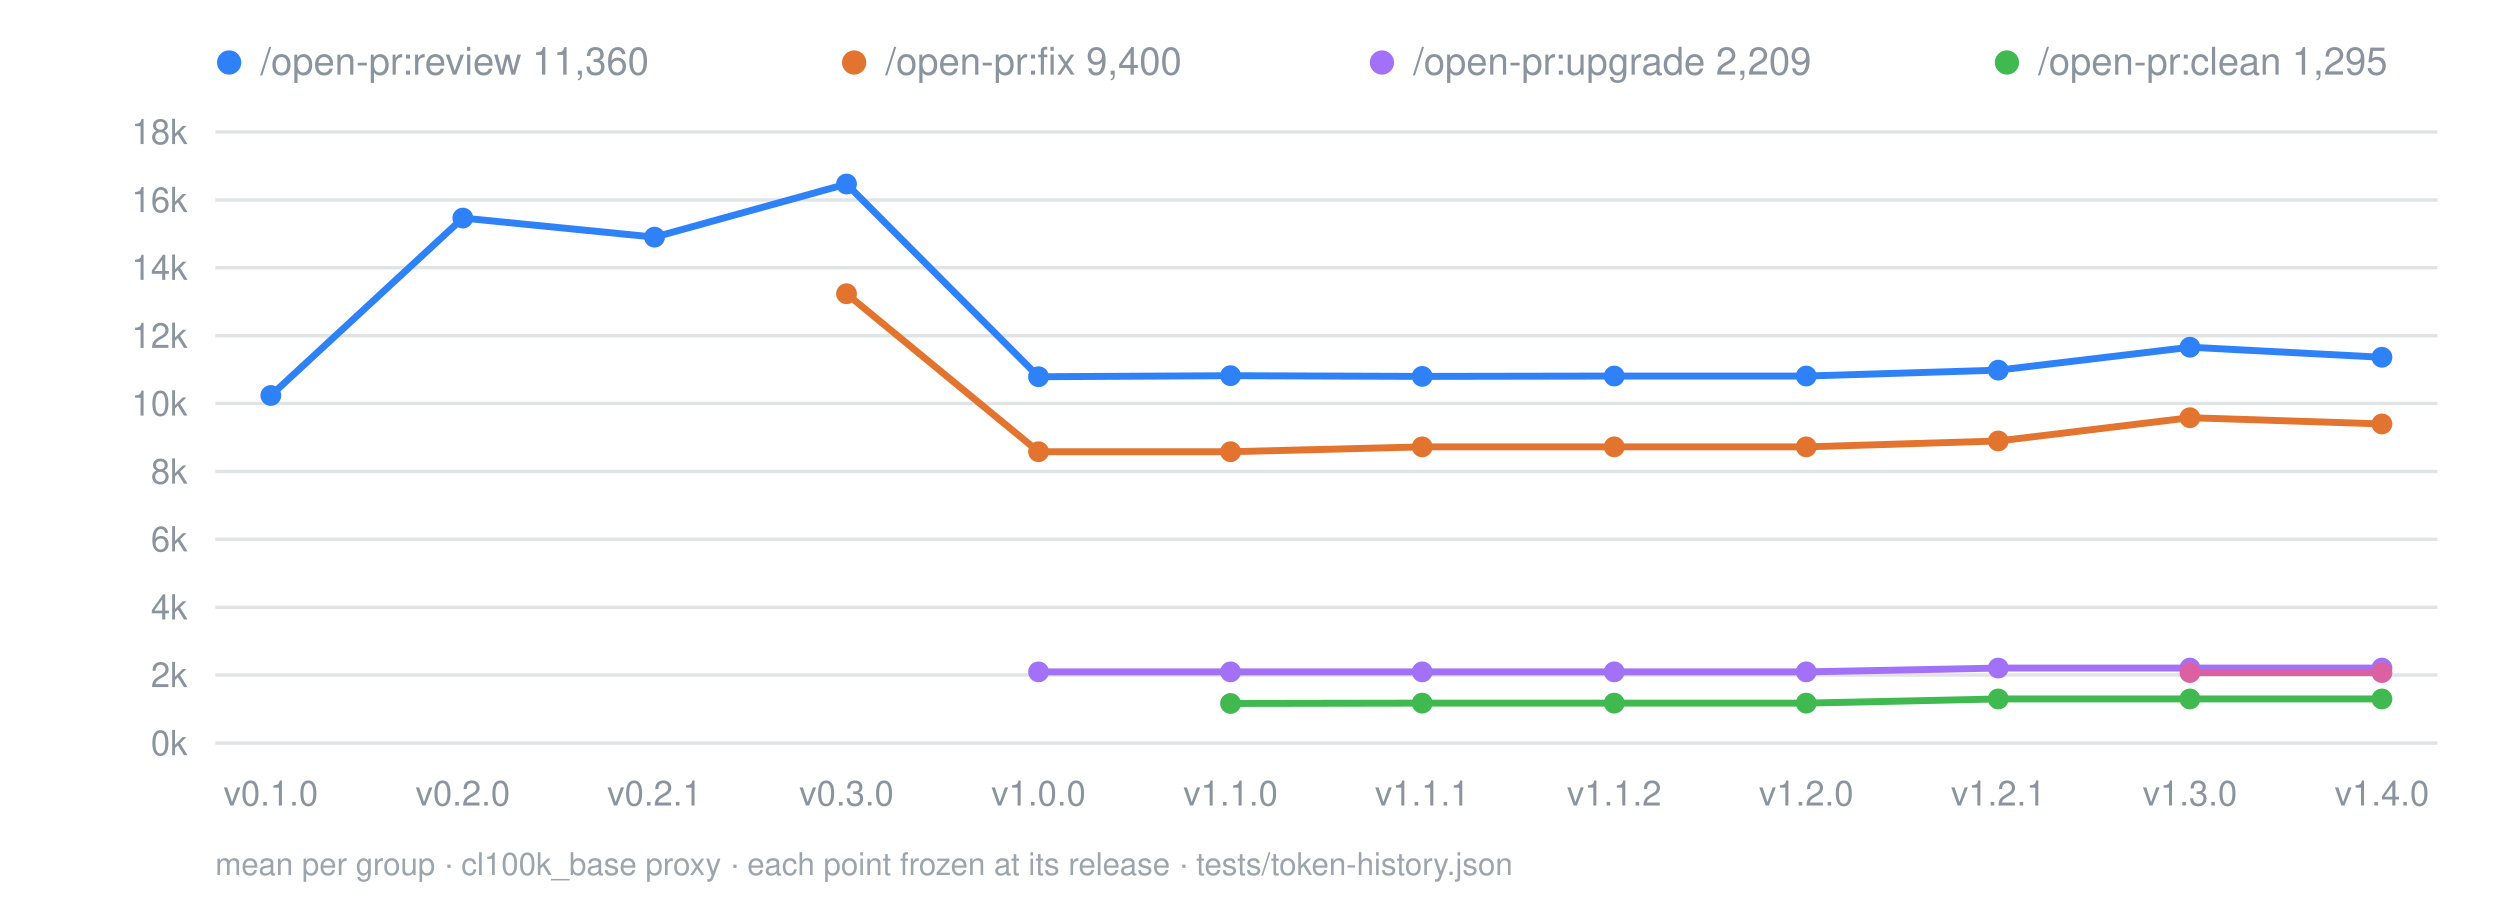
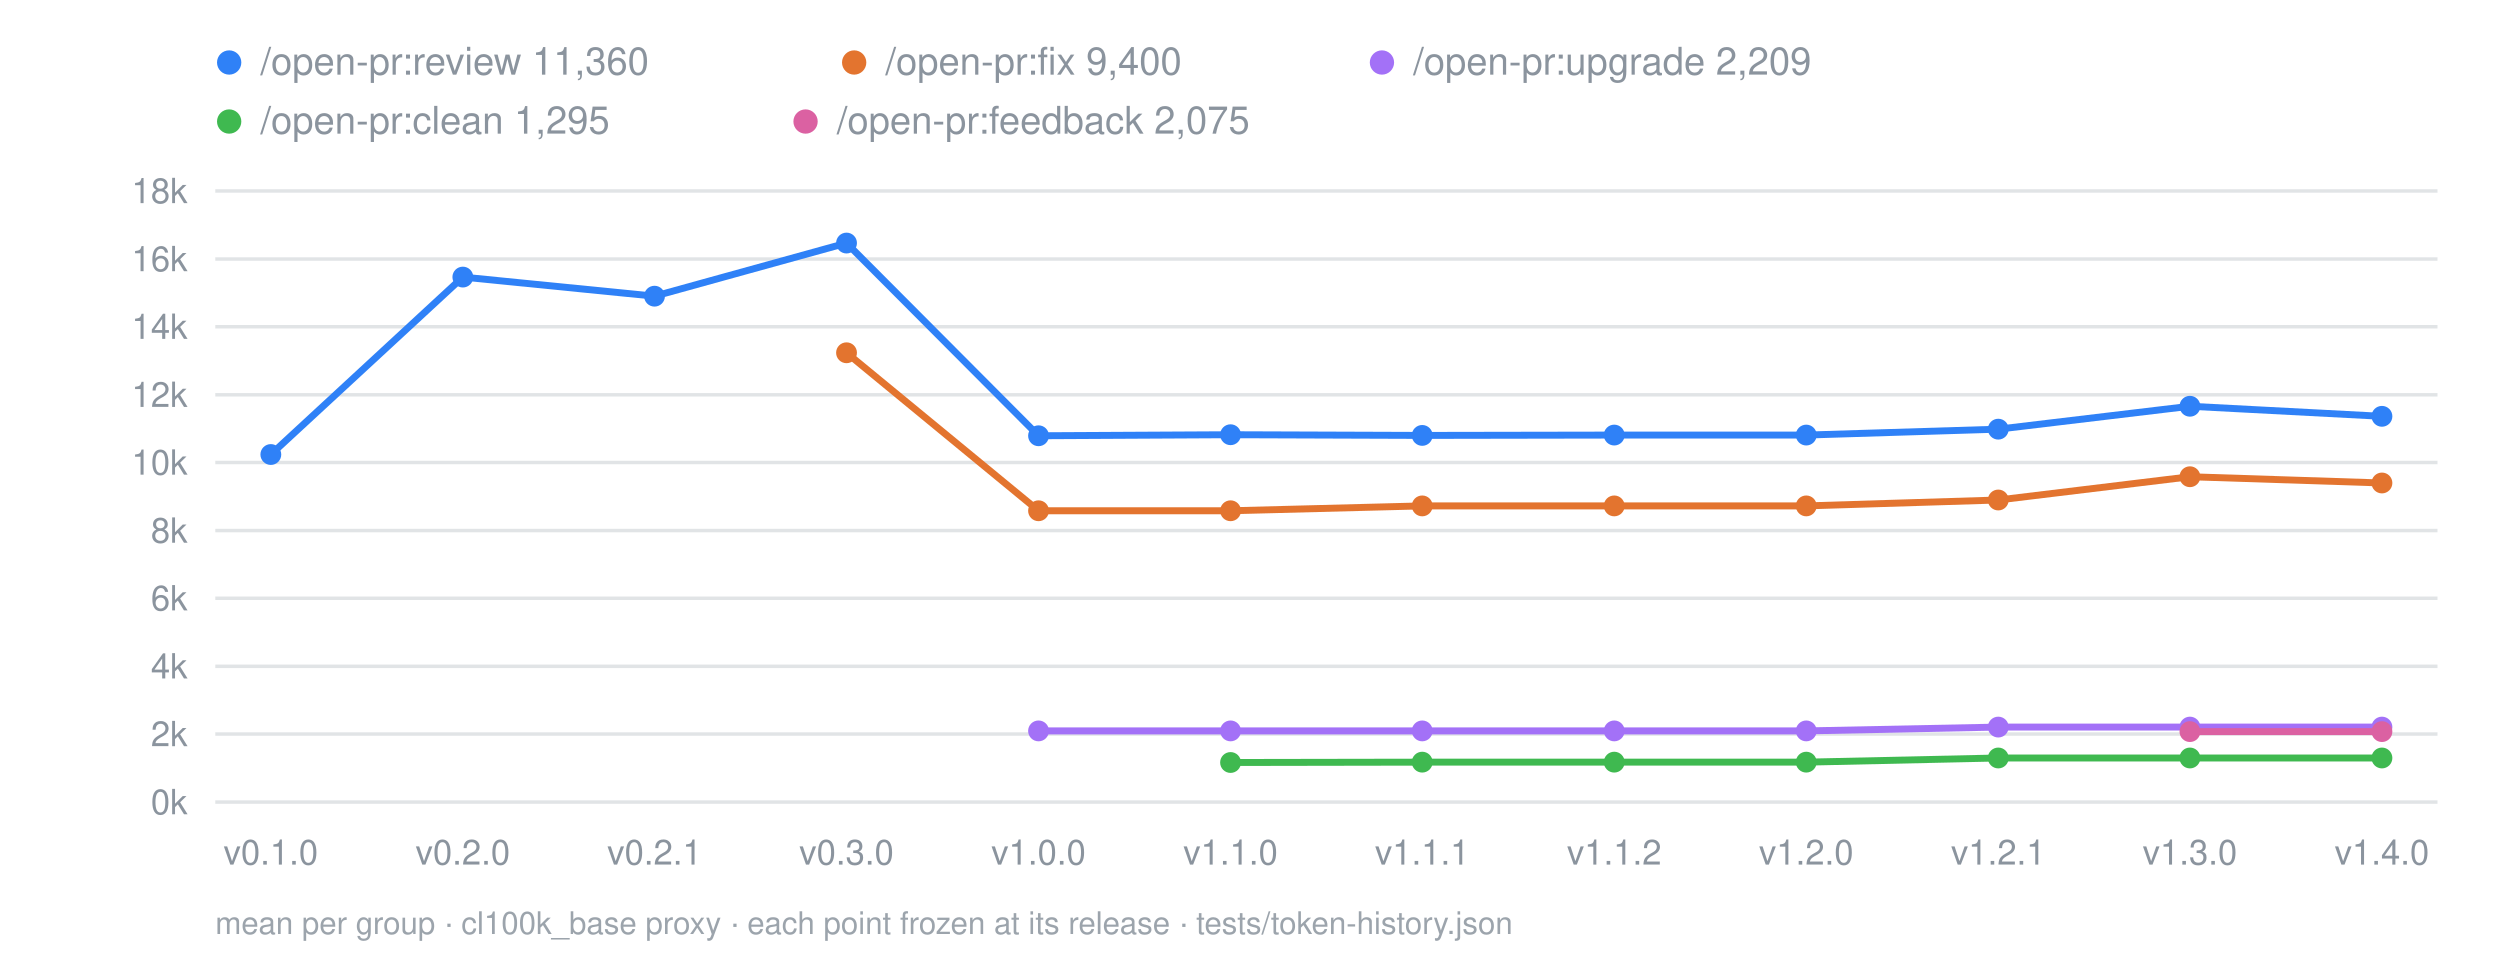
- <svg xmlns="http://www.w3.org/2000/svg" viewBox="0 0 720 260" width="720" height="260" font-family="system-ui,-apple-system,Segoe UI,Helvetica,Arial,sans-serif" role="img" aria-label="Context cost per release, one line per command">
-   <line x1="62" y1="214.0" x2="702" y2="214.0" stroke="#8b949e" stroke-opacity="0.25" />
-   <text x="54" y="217.5" text-anchor="end" font-size="10" fill="#8b949e">0k</text>
-   <line x1="62" y1="194.4" x2="702" y2="194.4" stroke="#8b949e" stroke-opacity="0.25" />
-   <text x="54" y="197.9" text-anchor="end" font-size="10" fill="#8b949e">2k</text>
-   <line x1="62" y1="174.9" x2="702" y2="174.9" stroke="#8b949e" stroke-opacity="0.25" />
-   <text x="54" y="178.4" text-anchor="end" font-size="10" fill="#8b949e">4k</text>
-   <line x1="62" y1="155.3" x2="702" y2="155.3" stroke="#8b949e" stroke-opacity="0.25" />
-   <text x="54" y="158.8" text-anchor="end" font-size="10" fill="#8b949e">6k</text>
-   <line x1="62" y1="135.8" x2="702" y2="135.8" stroke="#8b949e" stroke-opacity="0.25" />
-   <text x="54" y="139.3" text-anchor="end" font-size="10" fill="#8b949e">8k</text>
-   <line x1="62" y1="116.2" x2="702" y2="116.2" stroke="#8b949e" stroke-opacity="0.25" />
-   <text x="54" y="119.7" text-anchor="end" font-size="10" fill="#8b949e">10k</text>
-   <line x1="62" y1="96.7" x2="702" y2="96.7" stroke="#8b949e" stroke-opacity="0.25" />
-   <text x="54" y="100.2" text-anchor="end" font-size="10" fill="#8b949e">12k</text>
-   <line x1="62" y1="77.1" x2="702" y2="77.1" stroke="#8b949e" stroke-opacity="0.25" />
-   <text x="54" y="80.6" text-anchor="end" font-size="10" fill="#8b949e">14k</text>
-   <line x1="62" y1="57.6" x2="702" y2="57.6" stroke="#8b949e" stroke-opacity="0.25" />
-   <text x="54" y="61.1" text-anchor="end" font-size="10" fill="#8b949e">16k</text>
-   <line x1="62" y1="38.0" x2="702" y2="38.0" stroke="#8b949e" stroke-opacity="0.25" />
-   <text x="54" y="41.5" text-anchor="end" font-size="10" fill="#8b949e">18k</text>
-   <text x="78.0" y="232.0" text-anchor="middle" font-size="10" fill="#8b949e">v0.1.0</text>
-   <text x="133.3" y="232.0" text-anchor="middle" font-size="10" fill="#8b949e">v0.2.0</text>
-   <text x="188.5" y="232.0" text-anchor="middle" font-size="10" fill="#8b949e">v0.2.1</text>
-   <text x="243.8" y="232.0" text-anchor="middle" font-size="10" fill="#8b949e">v0.3.0</text>
-   <text x="299.1" y="232.0" text-anchor="middle" font-size="10" fill="#8b949e">v1.0.0</text>
-   <text x="354.4" y="232.0" text-anchor="middle" font-size="10" fill="#8b949e">v1.1.0</text>
-   <text x="409.6" y="232.0" text-anchor="middle" font-size="10" fill="#8b949e">v1.1.1</text>
-   <text x="464.9" y="232.0" text-anchor="middle" font-size="10" fill="#8b949e">v1.1.2</text>
-   <text x="520.2" y="232.0" text-anchor="middle" font-size="10" fill="#8b949e">v1.2.0</text>
-   <text x="575.5" y="232.0" text-anchor="middle" font-size="10" fill="#8b949e">v1.2.1</text>
-   <text x="630.7" y="232.0" text-anchor="middle" font-size="10" fill="#8b949e">v1.3.0</text>
-   <text x="686.0" y="232.0" text-anchor="middle" font-size="10" fill="#8b949e">v1.4.0</text>
-   <polyline points="78.0,113.9 133.3,62.8 188.5,68.3 243.8,53.0 299.1,108.5 354.4,108.2 409.6,108.4 464.9,108.3 520.2,108.3 575.5,106.6 630.7,100.0 686.0,102.9" fill="none" stroke="#2f81f7" stroke-width="2" stroke-linejoin="round" />
-   <circle cx="78.0" cy="113.9" r="3" fill="#2f81f7" />
-   <circle cx="133.3" cy="62.8" r="3" fill="#2f81f7" />
-   <circle cx="188.5" cy="68.3" r="3" fill="#2f81f7" />
-   <circle cx="243.8" cy="53.0" r="3" fill="#2f81f7" />
-   <circle cx="299.1" cy="108.5" r="3" fill="#2f81f7" />
-   <circle cx="354.4" cy="108.2" r="3" fill="#2f81f7" />
-   <circle cx="409.6" cy="108.4" r="3" fill="#2f81f7" />
-   <circle cx="464.9" cy="108.3" r="3" fill="#2f81f7" />
-   <circle cx="520.2" cy="108.3" r="3" fill="#2f81f7" />
-   <circle cx="575.5" cy="106.6" r="3" fill="#2f81f7" />
-   <circle cx="630.7" cy="100.0" r="3" fill="#2f81f7" />
-   <circle cx="686.0" cy="102.9" r="3" fill="#2f81f7" />
-   <polyline points="243.8,84.6 299.1,130.1 354.4,130.1 409.6,128.7 464.9,128.7 520.2,128.7 575.5,127.0 630.7,120.3 686.0,122.1" fill="none" stroke="#e3742f" stroke-width="2" stroke-linejoin="round" />
-   <circle cx="243.8" cy="84.6" r="3" fill="#e3742f" />
-   <circle cx="299.1" cy="130.1" r="3" fill="#e3742f" />
-   <circle cx="354.4" cy="130.1" r="3" fill="#e3742f" />
-   <circle cx="409.6" cy="128.7" r="3" fill="#e3742f" />
-   <circle cx="464.9" cy="128.7" r="3" fill="#e3742f" />
-   <circle cx="520.2" cy="128.7" r="3" fill="#e3742f" />
-   <circle cx="575.5" cy="127.0" r="3" fill="#e3742f" />
-   <circle cx="630.7" cy="120.3" r="3" fill="#e3742f" />
-   <circle cx="686.0" cy="122.1" r="3" fill="#e3742f" />
-   <polyline points="299.1,193.5 354.4,193.5 409.6,193.5 464.9,193.5 520.2,193.5 575.5,192.4 630.7,192.4 686.0,192.4" fill="none" stroke="#a371f7" stroke-width="2" stroke-linejoin="round" />
-   <circle cx="299.1" cy="193.5" r="3" fill="#a371f7" />
-   <circle cx="354.4" cy="193.5" r="3" fill="#a371f7" />
-   <circle cx="409.6" cy="193.5" r="3" fill="#a371f7" />
-   <circle cx="464.9" cy="193.5" r="3" fill="#a371f7" />
-   <circle cx="520.2" cy="193.5" r="3" fill="#a371f7" />
-   <circle cx="575.5" cy="192.4" r="3" fill="#a371f7" />
-   <circle cx="630.7" cy="192.4" r="3" fill="#a371f7" />
-   <circle cx="686.0" cy="192.4" r="3" fill="#a371f7" />
-   <polyline points="354.4,202.6 409.6,202.5 464.9,202.5 520.2,202.5 575.5,201.3 630.7,201.3 686.0,201.3" fill="none" stroke="#3fb950" stroke-width="2" stroke-linejoin="round" />
-   <circle cx="354.4" cy="202.6" r="3" fill="#3fb950" />
-   <circle cx="409.6" cy="202.5" r="3" fill="#3fb950" />
-   <circle cx="464.9" cy="202.5" r="3" fill="#3fb950" />
-   <circle cx="520.2" cy="202.5" r="3" fill="#3fb950" />
-   <circle cx="575.5" cy="201.3" r="3" fill="#3fb950" />
-   <circle cx="630.7" cy="201.3" r="3" fill="#3fb950" />
-   <circle cx="686.0" cy="201.3" r="3" fill="#3fb950" />
-   <polyline points="630.7,193.7 686.0,193.7" fill="none" stroke="#db61a2" stroke-width="2" stroke-linejoin="round" />
-   <circle cx="630.7" cy="193.7" r="3" fill="#db61a2" />
-   <circle cx="686.0" cy="193.7" r="3" fill="#db61a2" />
+ <svg xmlns="http://www.w3.org/2000/svg" viewBox="0 0 720 277" width="720" height="277" font-family="system-ui,-apple-system,Segoe UI,Helvetica,Arial,sans-serif" role="img" aria-label="Context cost per release, one line per command">
+   <line x1="62" y1="231.0" x2="702" y2="231.0" stroke="#8b949e" stroke-opacity="0.25" />
+   <text x="54" y="234.5" text-anchor="end" font-size="10" fill="#8b949e">0k</text>
+   <line x1="62" y1="211.4" x2="702" y2="211.4" stroke="#8b949e" stroke-opacity="0.25" />
+   <text x="54" y="214.9" text-anchor="end" font-size="10" fill="#8b949e">2k</text>
+   <line x1="62" y1="191.9" x2="702" y2="191.9" stroke="#8b949e" stroke-opacity="0.25" />
+   <text x="54" y="195.4" text-anchor="end" font-size="10" fill="#8b949e">4k</text>
+   <line x1="62" y1="172.3" x2="702" y2="172.3" stroke="#8b949e" stroke-opacity="0.25" />
+   <text x="54" y="175.8" text-anchor="end" font-size="10" fill="#8b949e">6k</text>
+   <line x1="62" y1="152.8" x2="702" y2="152.8" stroke="#8b949e" stroke-opacity="0.25" />
+   <text x="54" y="156.3" text-anchor="end" font-size="10" fill="#8b949e">8k</text>
+   <line x1="62" y1="133.2" x2="702" y2="133.2" stroke="#8b949e" stroke-opacity="0.25" />
+   <text x="54" y="136.7" text-anchor="end" font-size="10" fill="#8b949e">10k</text>
+   <line x1="62" y1="113.7" x2="702" y2="113.7" stroke="#8b949e" stroke-opacity="0.25" />
+   <text x="54" y="117.2" text-anchor="end" font-size="10" fill="#8b949e">12k</text>
+   <line x1="62" y1="94.1" x2="702" y2="94.1" stroke="#8b949e" stroke-opacity="0.25" />
+   <text x="54" y="97.6" text-anchor="end" font-size="10" fill="#8b949e">14k</text>
+   <line x1="62" y1="74.6" x2="702" y2="74.6" stroke="#8b949e" stroke-opacity="0.25" />
+   <text x="54" y="78.1" text-anchor="end" font-size="10" fill="#8b949e">16k</text>
+   <line x1="62" y1="55.0" x2="702" y2="55.0" stroke="#8b949e" stroke-opacity="0.25" />
+   <text x="54" y="58.5" text-anchor="end" font-size="10" fill="#8b949e">18k</text>
+   <text x="78.0" y="249.0" text-anchor="middle" font-size="10" fill="#8b949e">v0.1.0</text>
+   <text x="133.3" y="249.0" text-anchor="middle" font-size="10" fill="#8b949e">v0.2.0</text>
+   <text x="188.5" y="249.0" text-anchor="middle" font-size="10" fill="#8b949e">v0.2.1</text>
+   <text x="243.8" y="249.0" text-anchor="middle" font-size="10" fill="#8b949e">v0.3.0</text>
+   <text x="299.1" y="249.0" text-anchor="middle" font-size="10" fill="#8b949e">v1.0.0</text>
+   <text x="354.4" y="249.0" text-anchor="middle" font-size="10" fill="#8b949e">v1.1.0</text>
+   <text x="409.6" y="249.0" text-anchor="middle" font-size="10" fill="#8b949e">v1.1.1</text>
+   <text x="464.9" y="249.0" text-anchor="middle" font-size="10" fill="#8b949e">v1.1.2</text>
+   <text x="520.2" y="249.0" text-anchor="middle" font-size="10" fill="#8b949e">v1.2.0</text>
+   <text x="575.5" y="249.0" text-anchor="middle" font-size="10" fill="#8b949e">v1.2.1</text>
+   <text x="630.7" y="249.0" text-anchor="middle" font-size="10" fill="#8b949e">v1.3.0</text>
+   <text x="686.0" y="249.0" text-anchor="middle" font-size="10" fill="#8b949e">v1.4.0</text>
+   <polyline points="78.0,130.9 133.3,79.8 188.5,85.3 243.8,70.0 299.1,125.5 354.4,125.2 409.6,125.4 464.9,125.3 520.2,125.3 575.5,123.6 630.7,117.0 686.0,119.9" fill="none" stroke="#2f81f7" stroke-width="2" stroke-linejoin="round" />
+   <circle cx="78.0" cy="130.9" r="3" fill="#2f81f7" />
+   <circle cx="133.3" cy="79.8" r="3" fill="#2f81f7" />
+   <circle cx="188.5" cy="85.3" r="3" fill="#2f81f7" />
+   <circle cx="243.8" cy="70.0" r="3" fill="#2f81f7" />
+   <circle cx="299.1" cy="125.5" r="3" fill="#2f81f7" />
+   <circle cx="354.4" cy="125.2" r="3" fill="#2f81f7" />
+   <circle cx="409.6" cy="125.4" r="3" fill="#2f81f7" />
+   <circle cx="464.9" cy="125.3" r="3" fill="#2f81f7" />
+   <circle cx="520.2" cy="125.3" r="3" fill="#2f81f7" />
+   <circle cx="575.5" cy="123.6" r="3" fill="#2f81f7" />
+   <circle cx="630.7" cy="117.0" r="3" fill="#2f81f7" />
+   <circle cx="686.0" cy="119.9" r="3" fill="#2f81f7" />
+   <polyline points="243.8,101.6 299.1,147.1 354.4,147.1 409.6,145.7 464.9,145.7 520.2,145.7 575.5,144.0 630.7,137.3 686.0,139.1" fill="none" stroke="#e3742f" stroke-width="2" stroke-linejoin="round" />
+   <circle cx="243.8" cy="101.6" r="3" fill="#e3742f" />
+   <circle cx="299.1" cy="147.1" r="3" fill="#e3742f" />
+   <circle cx="354.4" cy="147.1" r="3" fill="#e3742f" />
+   <circle cx="409.6" cy="145.7" r="3" fill="#e3742f" />
+   <circle cx="464.9" cy="145.7" r="3" fill="#e3742f" />
+   <circle cx="520.2" cy="145.7" r="3" fill="#e3742f" />
+   <circle cx="575.5" cy="144.0" r="3" fill="#e3742f" />
+   <circle cx="630.7" cy="137.3" r="3" fill="#e3742f" />
+   <circle cx="686.0" cy="139.1" r="3" fill="#e3742f" />
+   <polyline points="299.1,210.5 354.4,210.5 409.6,210.5 464.9,210.5 520.2,210.5 575.5,209.4 630.7,209.4 686.0,209.4" fill="none" stroke="#a371f7" stroke-width="2" stroke-linejoin="round" />
+   <circle cx="299.1" cy="210.5" r="3" fill="#a371f7" />
+   <circle cx="354.4" cy="210.5" r="3" fill="#a371f7" />
+   <circle cx="409.6" cy="210.5" r="3" fill="#a371f7" />
+   <circle cx="464.9" cy="210.5" r="3" fill="#a371f7" />
+   <circle cx="520.2" cy="210.5" r="3" fill="#a371f7" />
+   <circle cx="575.5" cy="209.4" r="3" fill="#a371f7" />
+   <circle cx="630.7" cy="209.4" r="3" fill="#a371f7" />
+   <circle cx="686.0" cy="209.4" r="3" fill="#a371f7" />
+   <polyline points="354.4,219.6 409.6,219.5 464.9,219.5 520.2,219.5 575.5,218.3 630.7,218.3 686.0,218.3" fill="none" stroke="#3fb950" stroke-width="2" stroke-linejoin="round" />
+   <circle cx="354.4" cy="219.6" r="3" fill="#3fb950" />
+   <circle cx="409.6" cy="219.5" r="3" fill="#3fb950" />
+   <circle cx="464.9" cy="219.5" r="3" fill="#3fb950" />
+   <circle cx="520.2" cy="219.5" r="3" fill="#3fb950" />
+   <circle cx="575.5" cy="218.3" r="3" fill="#3fb950" />
+   <circle cx="630.7" cy="218.3" r="3" fill="#3fb950" />
+   <circle cx="686.0" cy="218.3" r="3" fill="#3fb950" />
+   <polyline points="630.7,210.7 686.0,210.7" fill="none" stroke="#db61a2" stroke-width="2" stroke-linejoin="round" />
+   <circle cx="630.7" cy="210.7" r="3" fill="#db61a2" />
+   <circle cx="686.0" cy="210.7" r="3" fill="#db61a2" />
  <circle cx="66" cy="18" r="3.5" fill="#2f81f7" />
  <text x="75" y="21.5" font-size="11" fill="#8b949e">/open-pr:review 11,360</text>
  <circle cx="246.0" cy="18" r="3.5" fill="#e3742f" />
  <text x="255.0" y="21.5" font-size="11" fill="#8b949e">/open-pr:fix 9,400</text>
  <circle cx="398.0" cy="18" r="3.5" fill="#a371f7" />
  <text x="407.0" y="21.5" font-size="11" fill="#8b949e">/open-pr:upgrade 2,209</text>
-   <circle cx="578.0" cy="18" r="3.5" fill="#3fb950" />
-   <text x="587.0" y="21.5" font-size="11" fill="#8b949e">/open-pr:clean 1,295</text>
-   <circle cx="744.0" cy="18" r="3.5" fill="#db61a2" />
-   <text x="753.0" y="21.5" font-size="11" fill="#8b949e">/open-pr:feedback 2,075</text>
-   <text x="62" y="252" font-size="9" fill="#8b949e" fill-opacity="0.85">mean per group · cl100k_base proxy · each point frozen at its release · tests/token-history.json</text>
+   <circle cx="66" cy="35" r="3.5" fill="#3fb950" />
+   <text x="75" y="38.5" font-size="11" fill="#8b949e">/open-pr:clean 1,295</text>
+   <circle cx="232.0" cy="35" r="3.5" fill="#db61a2" />
+   <text x="241.0" y="38.5" font-size="11" fill="#8b949e">/open-pr:feedback 2,075</text>
+   <text x="62" y="269" font-size="9" fill="#8b949e" fill-opacity="0.85">mean per group · cl100k_base proxy · each point frozen at its release · tests/token-history.json</text>
</svg>
